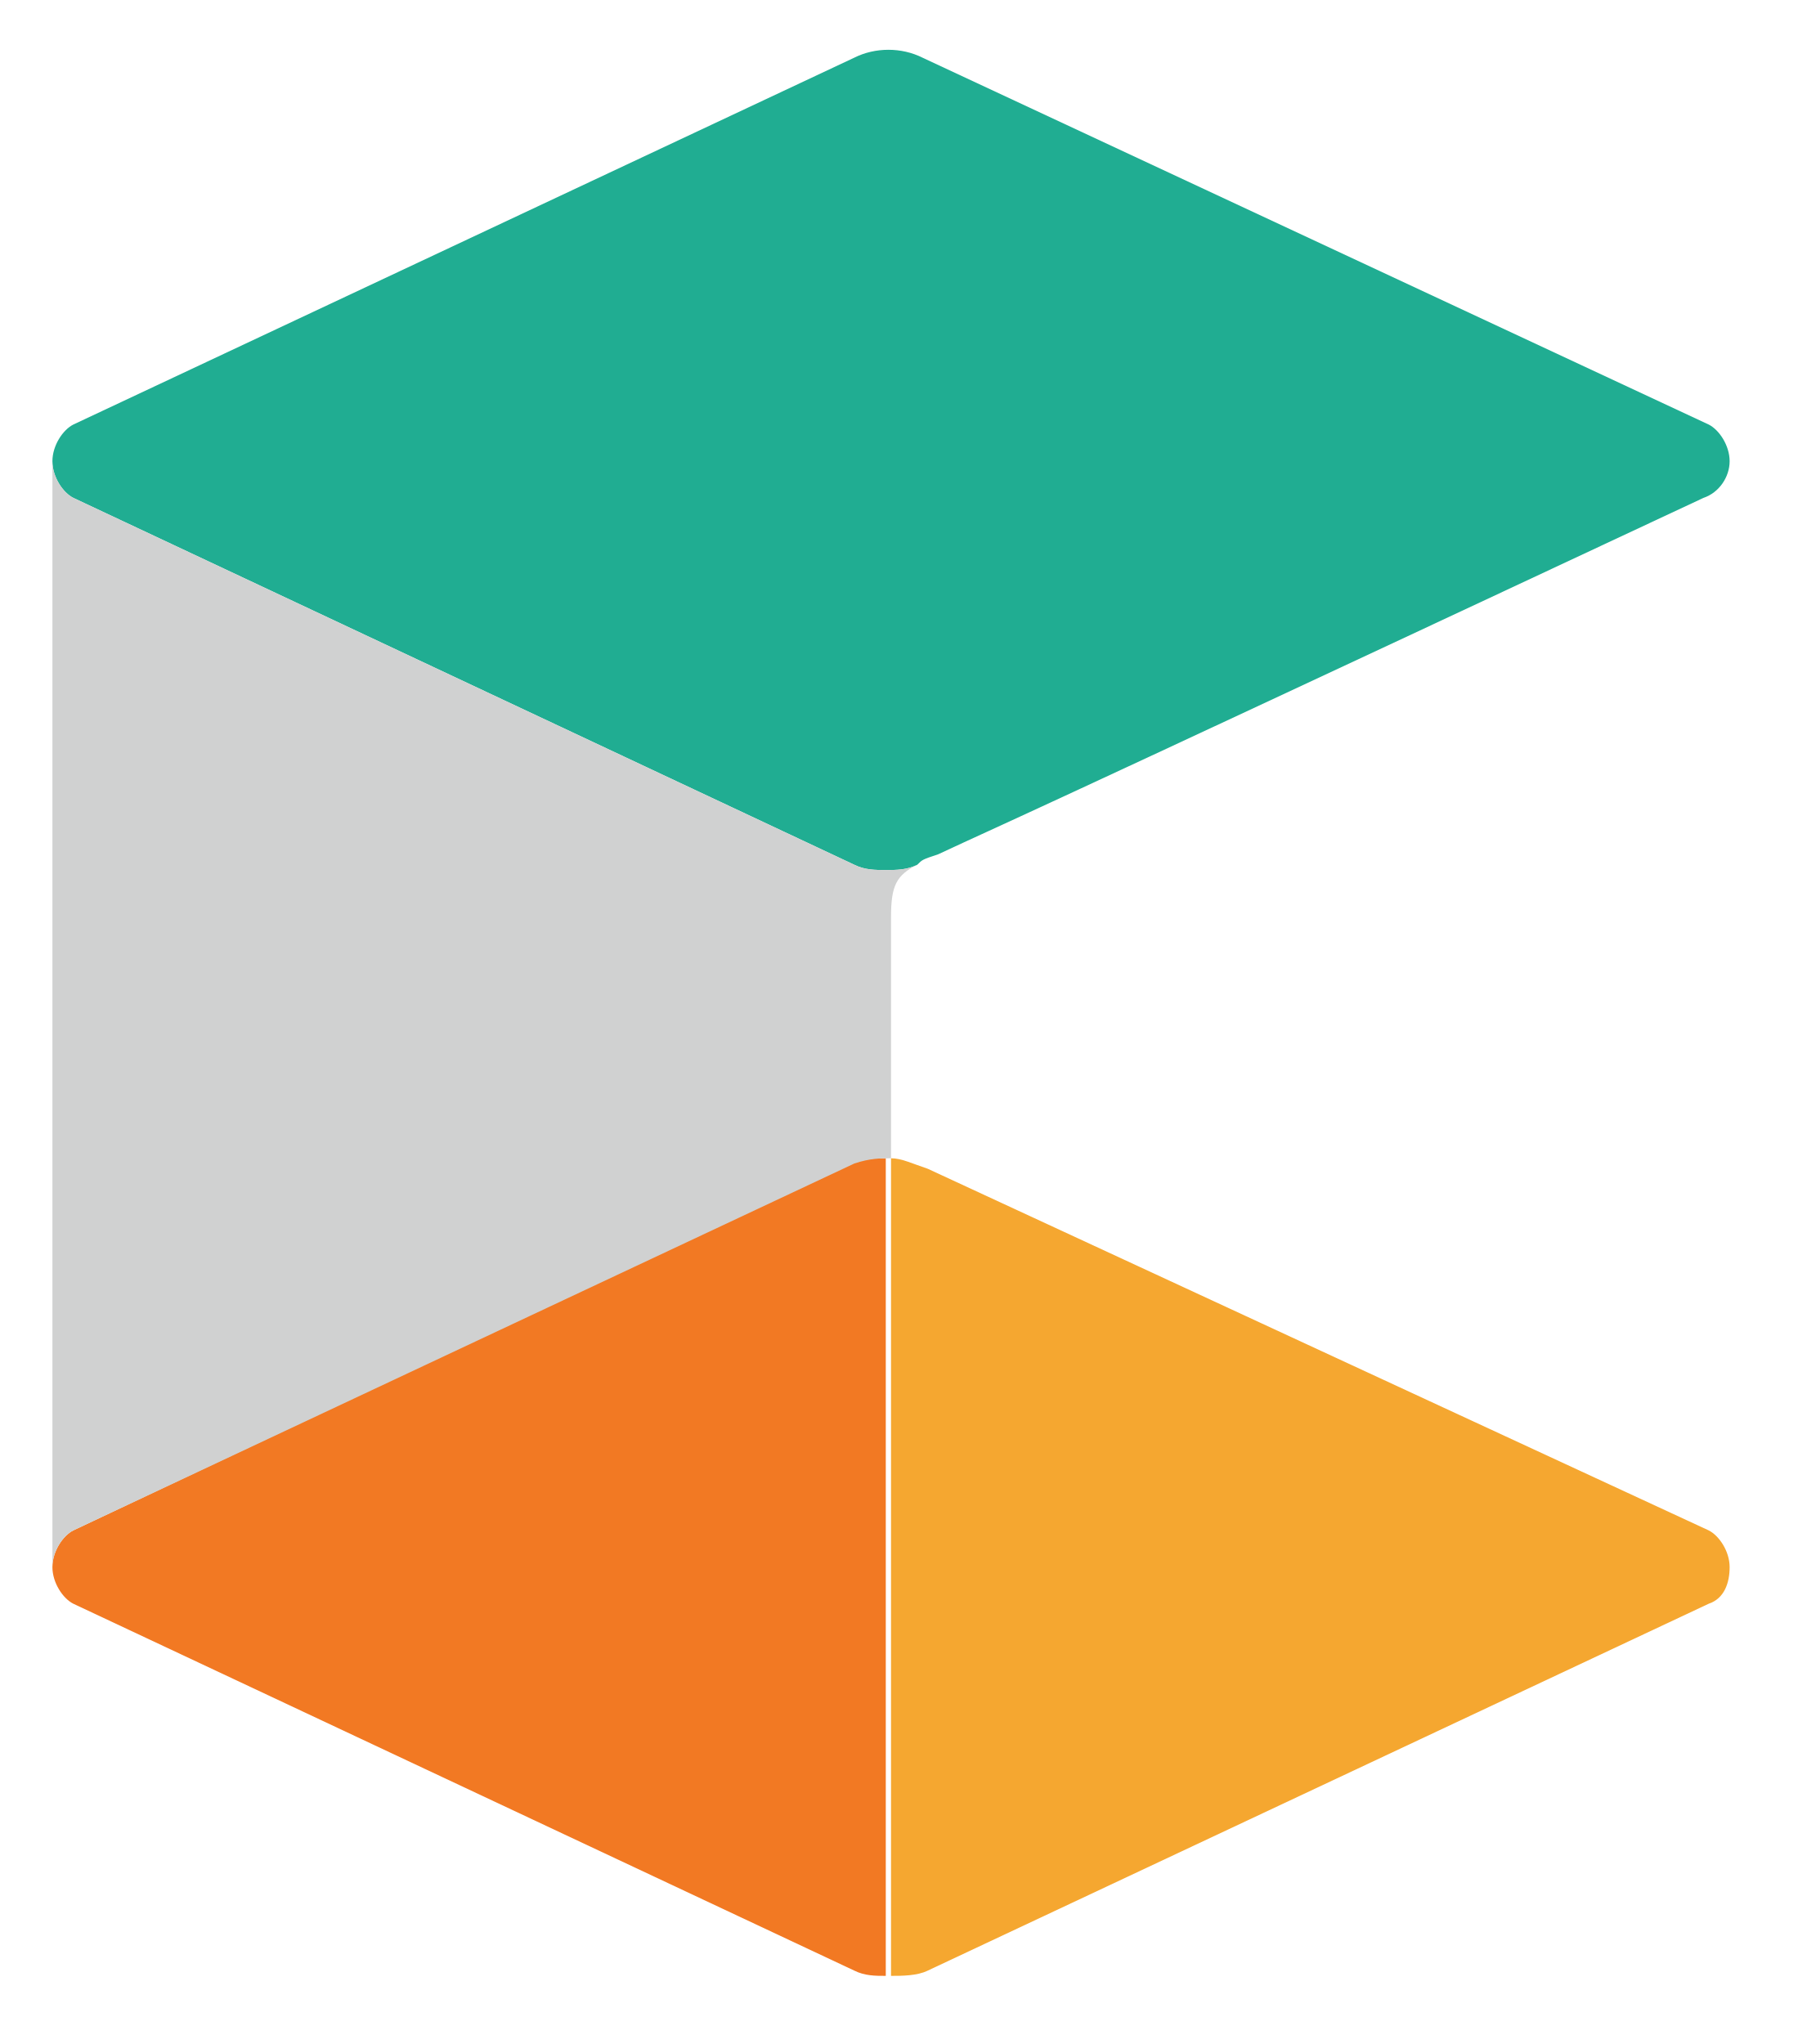
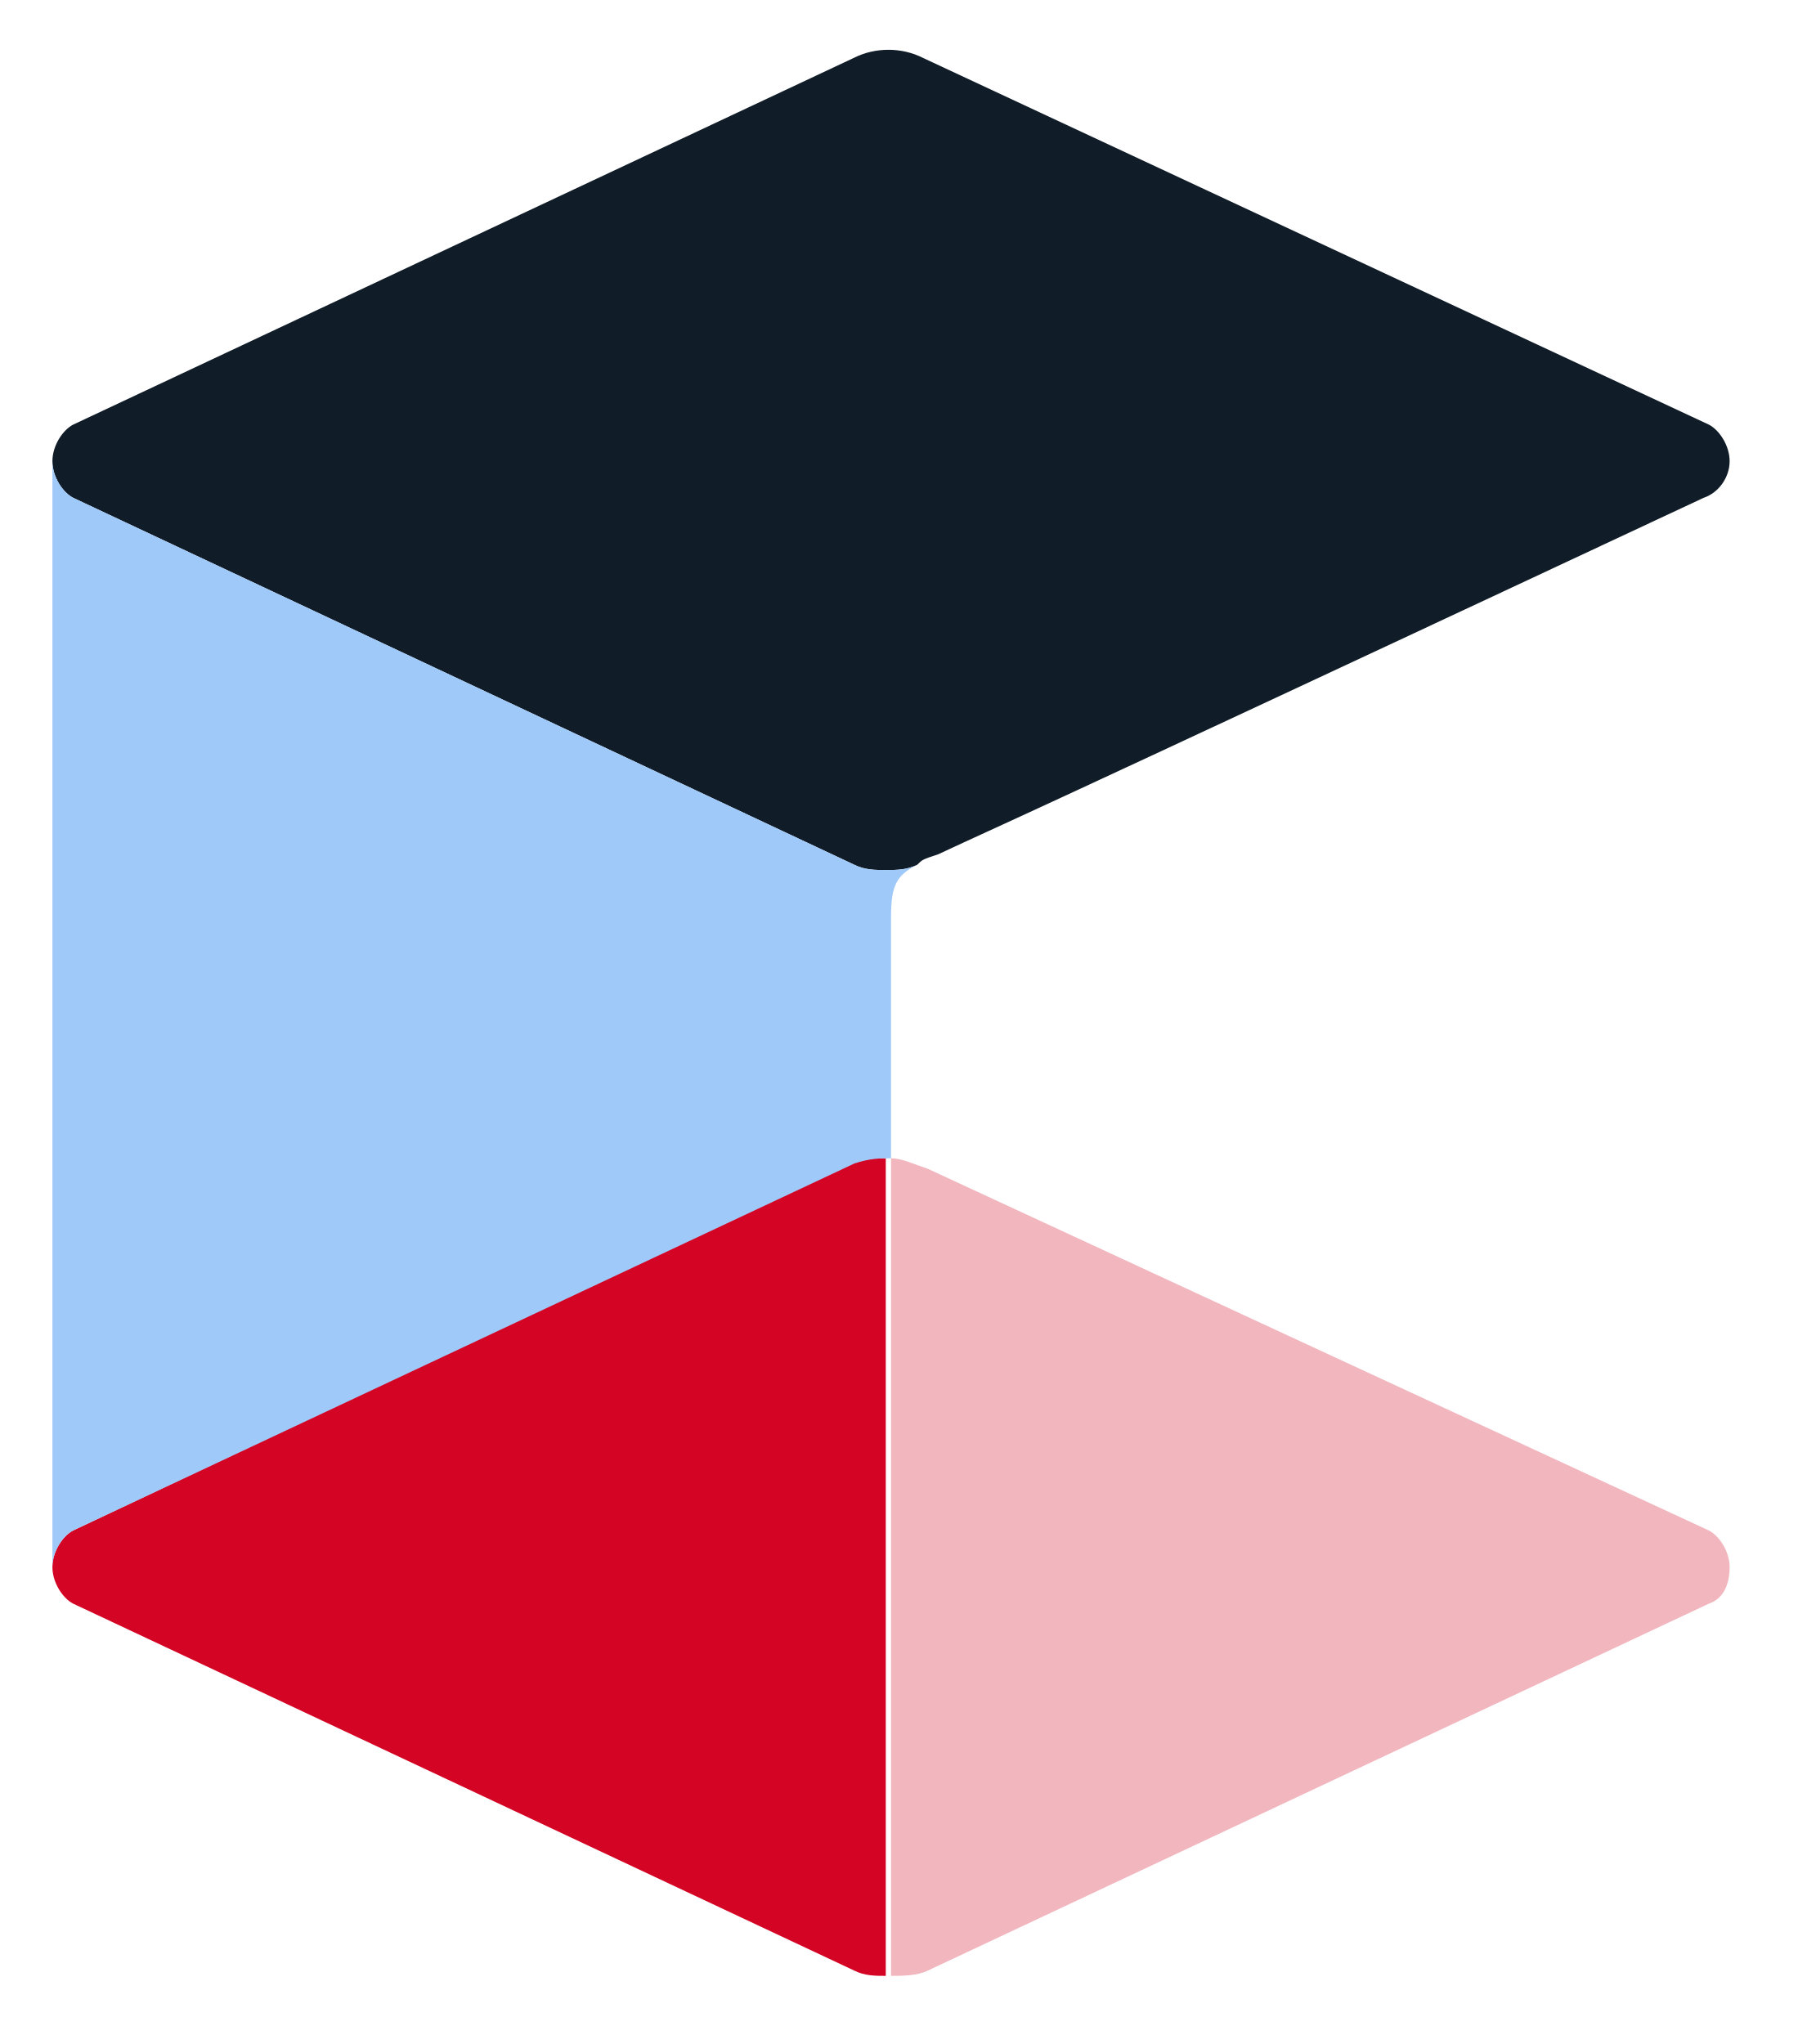
<svg xmlns="http://www.w3.org/2000/svg" id="Layer_1" viewBox="0 0 34.3 39">
-   <style>.st0{fill:#F27923;} .st1{fill:#F5A730;} .st2{fill:#20AD92;} .st3{fill:#D0D1D1;}</style>
+   <style>.st0{fill:rgb(212,4,36);} .st1{fill:rgb(242, 182, 191);} .st2{fill:rgb(16, 28, 40);} .st3{fill:rgb(159, 201, 249);}</style>
  <g id="XMLID_1_">
    <path id="XMLID_75_" class="st0" d="M1.4 29.2c-.2.1-.4.4-.4.7 0 .3.2.6.4.7l14.9 7c.2.1.4.1.6.1V22.1c-.2 0-.4 0-.7.1l-14.8 7z" />
    <path id="XMLID_74_" class="st1" d="M17 22.1v15.6c.2 0 .5 0 .7-.1l14.9-7c.3-.1.4-.4.4-.7 0-.3-.2-.6-.4-.7l-14.9-6.9c-.3-.1-.5-.2-.7-.2z" />
    <path id="XMLID_73_" class="st2" d="M1 8.8c0 .3.2.6.4.7l14.9 7c.2.1.4.1.6.1.2 0 .4 0 .6-.1.1-.1.1-.1.4-.2 1.5-.7.5-.2 14.6-6.8.3-.1.5-.4.5-.7 0-.3-.2-.6-.4-.7l-15-7c-.4-.2-.9-.2-1.3 0l-14.9 7c-.2.1-.4.4-.4.7z" />
    <path id="XMLID_72_" class="st3" d="M17 17.5v4.6c-.2 0-.4 0-.7.1l-14.9 7c-.2.1-.4.4-.4.7V9.3v-.5c0 .3.2.6.4.7l14.9 7c.2.1.4.1.6.1.2 0 .4 0 .6-.1-.4.2-.5.4-.5 1z" />
  </g>
</svg>
